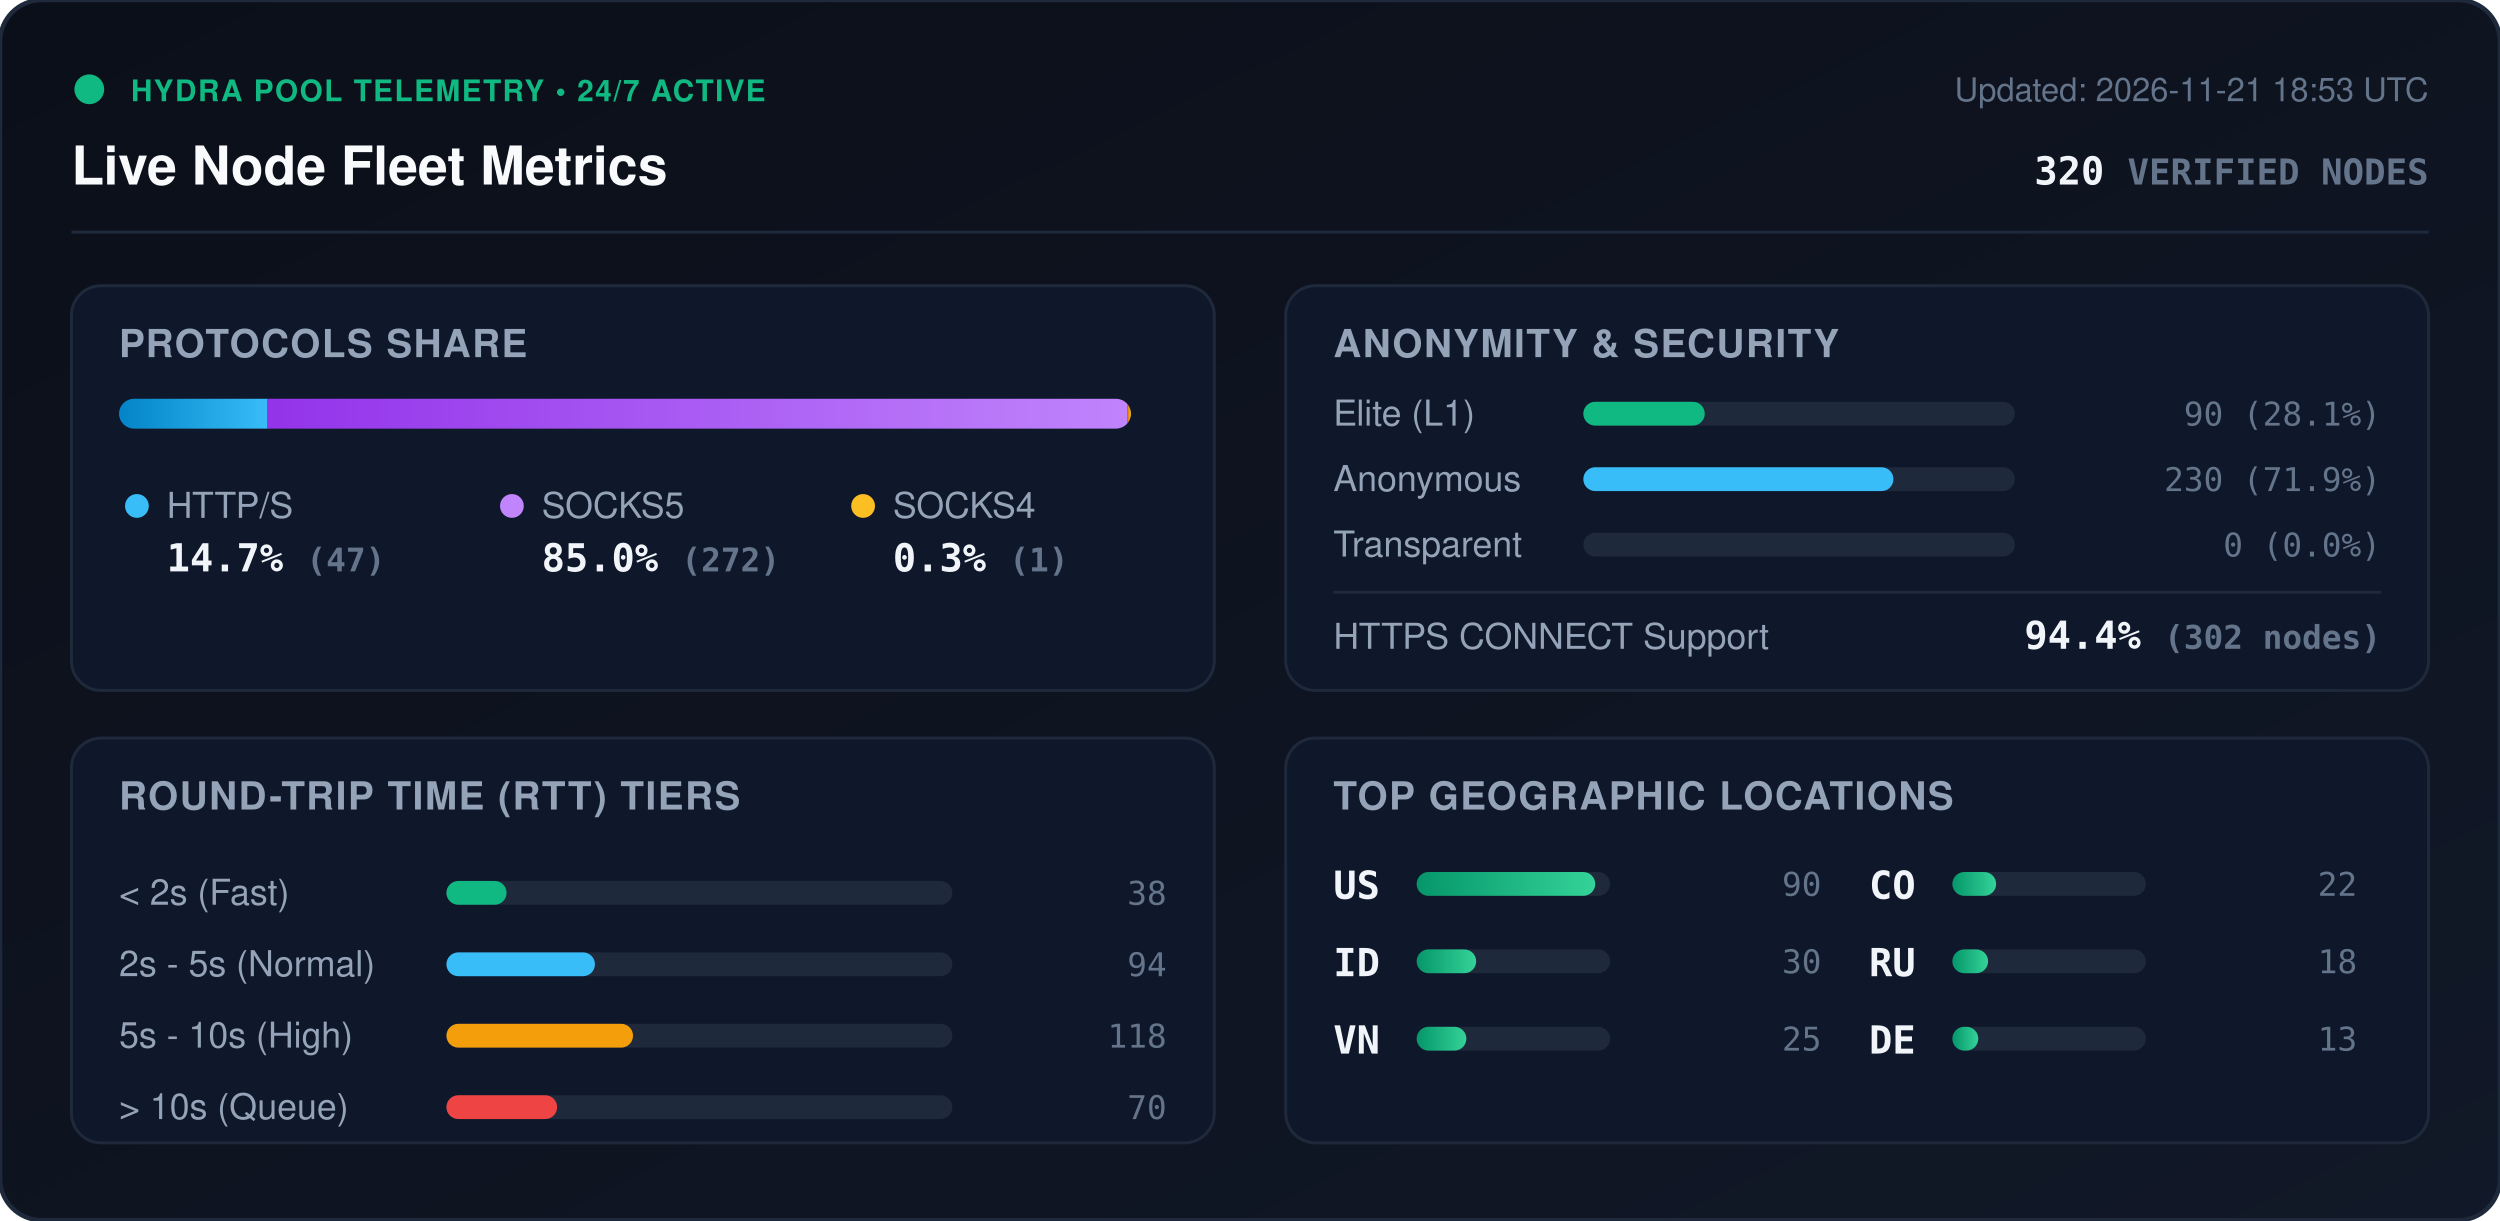
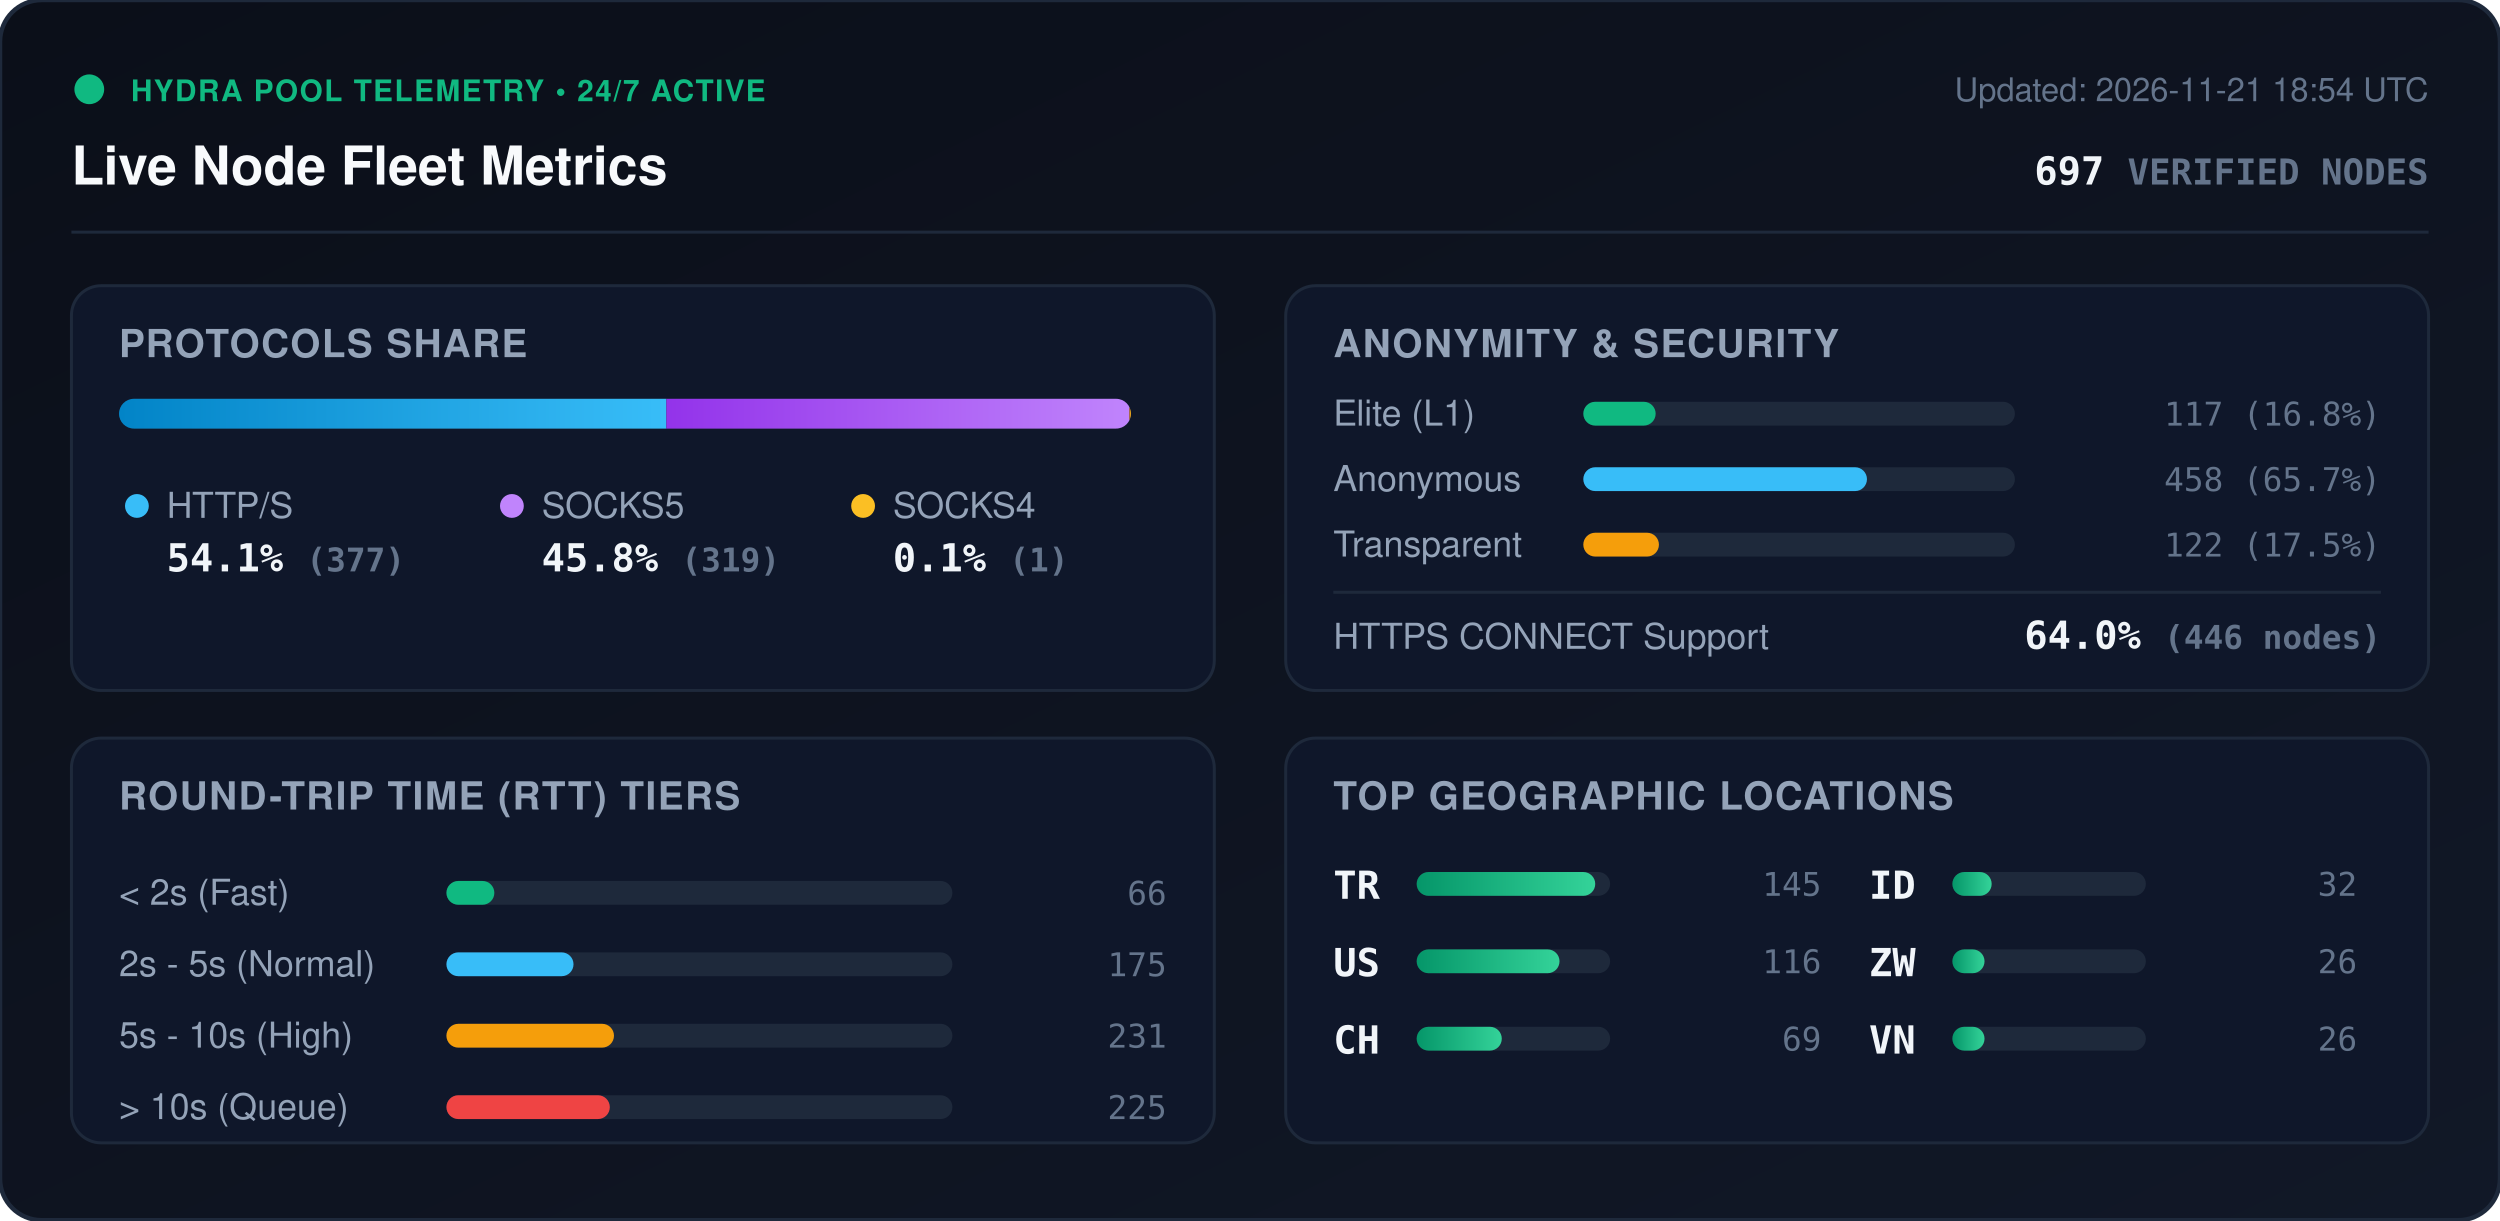
<svg xmlns="http://www.w3.org/2000/svg" viewBox="0 0 840 410" width="840" height="410" style="max-width: 100%; height: auto;">
  <defs>
    <linearGradient id="bg" x1="0%" y1="0%" x2="100%" y2="100%">
      <stop offset="0%" stop-color="#0b0f19" />
      <stop offset="100%" stop-color="#111827" />
    </linearGradient>
    <linearGradient id="bar-http" x1="0%" y1="0%" x2="100%" y2="0%">
      <stop offset="0%" stop-color="#0284c7" />
      <stop offset="100%" stop-color="#38bdf8" />
    </linearGradient>
    <linearGradient id="bar-socks5" x1="0%" y1="0%" x2="100%" y2="0%">
      <stop offset="0%" stop-color="#9333ea" />
      <stop offset="100%" stop-color="#c084fc" />
    </linearGradient>
    <linearGradient id="bar-socks4" x1="0%" y1="0%" x2="100%" y2="0%">
      <stop offset="0%" stop-color="#d97706" />
      <stop offset="100%" stop-color="#fbbf24" />
    </linearGradient>
    <linearGradient id="bar-green" x1="0%" y1="0%" x2="100%" y2="0%">
      <stop offset="0%" stop-color="#059669" />
      <stop offset="100%" stop-color="#34d399" />
    </linearGradient>
    <clipPath id="prog-track-clip">
      <rect width="340.0" height="10" rx="5" />
    </clipPath>
    <style>
      .title { font: 700 18px -apple-system, BlinkMacSystemFont, 'Segoe UI', Helvetica, Arial, sans-serif; fill: #f8fafc; }
      .sub { font: 500 11px -apple-system, BlinkMacSystemFont, 'Segoe UI', Helvetica, Arial, sans-serif; fill: #64748b; }
      .section-hdr { font: 600 13px -apple-system, BlinkMacSystemFont, 'Segoe UI', Helvetica, Arial, sans-serif; fill: #94a3b8; letter-spacing: 0.5px; }
      .metric-val { font: 700 13px -apple-system, BlinkMacSystemFont, 'Segoe UI', Helvetica, Arial, sans-serif; fill: #f1f5f9; }
      .metric-lbl { font: 500 12px -apple-system, BlinkMacSystemFont, 'Segoe UI', Helvetica, Arial, sans-serif; fill: #94a3b8; }
      .badge-txt { font: 700 10px -apple-system, BlinkMacSystemFont, 'Segoe UI', Helvetica, Arial, sans-serif; fill: #10b981; letter-spacing: 0.5px; }
      .mono { font-family: ui-monospace, SFMono-Regular, Menlo, Monaco, Consolas, monospace; }
      .pulse { animation: beacon 2s infinite ease-in-out; }
      @keyframes beacon { 0%, 100% { opacity: 1; } 50% { opacity: 0.35; } }
    </style>
  </defs>
  <rect width="840" height="410" rx="14" fill="url(#bg)" stroke="#1e293b" stroke-width="1.5" />
  <g transform="translate(24, 24)">
    <circle cx="6" cy="6" r="5" fill="#10b981" class="pulse" />
    <text x="20" y="10" class="badge-txt">HYDRA POOL TELEMETRY • 24/7 ACTIVE</text>
    <text x="0" y="38" class="title">Live Node Fleet Metrics</text>
-     <text x="792" y="10" text-anchor="end" class="sub">Updated: 2026-11-21 18:53 UTC</text>
-     <text x="792" y="38" text-anchor="end" class="metric-val mono" fill="#38bdf8">320 <tspan font-size="12" fill="#64748b">VERIFIED NODES</tspan>
+     <text x="792" y="10" text-anchor="end" class="sub">Updated: 2026-11-21 18:54 UTC</text>
+     <text x="792" y="38" text-anchor="end" class="metric-val mono" fill="#38bdf8">697 <tspan font-size="12" fill="#64748b">VERIFIED NODES</tspan>
    </text>
  </g>
  <line x1="24" y1="78" x2="816" y2="78" stroke="#1e293b" stroke-width="1" />
  <g transform="translate(24, 96)">
    <rect width="384" height="136" rx="10" fill="#0f172a" stroke="#1e293b" />
    <text x="16" y="24" class="section-hdr">PROTOCOLS SHARE</text>
    <g transform="translate(16, 38)">
      <rect width="340.0" height="10" rx="5" fill="#1e293b" />
      <g clip-path="url(#prog-track-clip)">
-         <rect x="0" width="49.9" height="10" fill="url(#bar-http)" />
-         <rect x="49.9" width="289.0" height="10" fill="url(#bar-socks5)" />
-         <rect x="338.9" width="1.1" height="10" fill="url(#bar-socks4)" />
+         <rect x="0" width="183.9" height="10" fill="url(#bar-http)" />
+         <rect x="183.9" width="155.6" height="10" fill="url(#bar-socks5)" />
+         <rect x="339.5" width="0.5" height="10" fill="url(#bar-socks4)" />
      </g>
    </g>
    <g transform="translate(16, 68)">
      <circle cx="6" cy="6" r="4" fill="#38bdf8" />
      <text x="16" y="10" class="metric-lbl">HTTP/S</text>
-       <text x="16" y="28" class="metric-val mono">14.7% <tspan font-size="11" fill="#64748b">(47)</tspan>
+       <text x="16" y="28" class="metric-val mono">54.1% <tspan font-size="11" fill="#64748b">(377)</tspan>
      </text>
      <circle cx="132" cy="6" r="4" fill="#c084fc" />
      <text x="142" y="10" class="metric-lbl">SOCKS5</text>
-       <text x="142" y="28" class="metric-val mono">85.0% <tspan font-size="11" fill="#64748b">(272)</tspan>
+       <text x="142" y="28" class="metric-val mono">45.8% <tspan font-size="11" fill="#64748b">(319)</tspan>
      </text>
      <circle cx="250" cy="6" r="4" fill="#fbbf24" />
      <text x="260" y="10" class="metric-lbl">SOCKS4</text>
-       <text x="260" y="28" class="metric-val mono">0.3% <tspan font-size="11" fill="#64748b">(1)</tspan>
+       <text x="260" y="28" class="metric-val mono">0.1% <tspan font-size="11" fill="#64748b">(1)</tspan>
      </text>
    </g>
  </g>
  <g transform="translate(432, 96)">
    <rect width="384" height="136" rx="10" fill="#0f172a" stroke="#1e293b" />
    <text x="16" y="24" class="section-hdr">ANONYMITY &amp; SECURITY</text>
    <text x="16" y="47" class="metric-lbl">Elite (L1)</text>
    <rect x="100" y="39" width="145.0" height="8" rx="4" fill="#1e293b" />
-     <rect x="100" y="39" width="40.8" height="8" rx="4" fill="#10b981" />
-     <text x="368" y="47" text-anchor="end" class="mono sub" fill="#e2e8f0">90 (28.1%)</text>
+     <rect x="100" y="39" width="24.3" height="8" rx="4" fill="#10b981" />
+     <text x="368" y="47" text-anchor="end" class="mono sub" fill="#e2e8f0">117 (16.8%)</text>
    <text x="16" y="69" class="metric-lbl">Anonymous</text>
    <rect x="100" y="61" width="145.0" height="8" rx="4" fill="#1e293b" />
-     <rect x="100" y="61" width="104.2" height="8" rx="4" fill="#38bdf8" />
-     <text x="368" y="69" text-anchor="end" class="mono sub" fill="#e2e8f0">230 (71.9%)</text>
+     <rect x="100" y="61" width="95.3" height="8" rx="4" fill="#38bdf8" />
+     <text x="368" y="69" text-anchor="end" class="mono sub" fill="#e2e8f0">458 (65.7%)</text>
    <text x="16" y="91" class="metric-lbl">Transparent</text>
    <rect x="100" y="83" width="145.0" height="8" rx="4" fill="#1e293b" />
-     <rect x="100" y="83" width="0.0" height="8" rx="4" fill="#f59e0b" />
-     <text x="368" y="91" text-anchor="end" class="mono sub" fill="#e2e8f0">0 (0.0%)</text>
+     <rect x="100" y="83" width="25.4" height="8" rx="4" fill="#f59e0b" />
+     <text x="368" y="91" text-anchor="end" class="mono sub" fill="#e2e8f0">122 (17.5%)</text>
    <line x1="16" y1="103" x2="368" y2="103" stroke="#1e293b" stroke-width="1" />
    <text x="16" y="122" class="metric-lbl">HTTPS CONNECT Support</text>
-     <text x="368" y="122" text-anchor="end" class="metric-val mono" fill="#34d399">94.4% <tspan font-size="11" fill="#64748b">(302 nodes)</tspan>
+     <text x="368" y="122" text-anchor="end" class="metric-val mono" fill="#34d399">64.0% <tspan font-size="11" fill="#64748b">(446 nodes)</tspan>
    </text>
  </g>
  <g transform="translate(24, 248)">
    <rect width="384" height="136" rx="10" fill="#0f172a" stroke="#1e293b" />
    <text x="16" y="24" class="section-hdr">ROUND-TRIP TIME (RTT) TIERS</text>
    <g transform="translate(16, 42)">
      <text x="0" y="14" class="metric-lbl">&lt; 2s (Fast)</text>
      <rect x="110" y="6" width="170" height="8" rx="4" fill="#1e293b" />
-       <rect x="110" y="6" width="20.2" height="8" rx="4" fill="#10b981" />
-       <text x="352" y="14" text-anchor="end" class="mono sub">38</text>
+       <rect x="110" y="6" width="16.1" height="8" rx="4" fill="#10b981" />
+       <text x="352" y="14" text-anchor="end" class="mono sub">66</text>
      <text x="0" y="38" class="metric-lbl">2s - 5s (Normal)</text>
      <rect x="110" y="30" width="170" height="8" rx="4" fill="#1e293b" />
-       <rect x="110" y="30" width="49.9" height="8" rx="4" fill="#38bdf8" />
-       <text x="352" y="38" text-anchor="end" class="mono sub">94</text>
+       <rect x="110" y="30" width="42.7" height="8" rx="4" fill="#38bdf8" />
+       <text x="352" y="38" text-anchor="end" class="mono sub">175</text>
      <text x="0" y="62" class="metric-lbl">5s - 10s (High)</text>
      <rect x="110" y="54" width="170" height="8" rx="4" fill="#1e293b" />
-       <rect x="110" y="54" width="62.7" height="8" rx="4" fill="#f59e0b" />
-       <text x="352" y="62" text-anchor="end" class="mono sub">118</text>
+       <rect x="110" y="54" width="56.3" height="8" rx="4" fill="#f59e0b" />
+       <text x="352" y="62" text-anchor="end" class="mono sub">231</text>
      <text x="0" y="86" class="metric-lbl">&gt; 10s (Queue)</text>
      <rect x="110" y="78" width="170" height="8" rx="4" fill="#1e293b" />
-       <rect x="110" y="78" width="37.2" height="8" rx="4" fill="#ef4444" />
-       <text x="352" y="86" text-anchor="end" class="mono sub">70</text>
+       <rect x="110" y="78" width="54.9" height="8" rx="4" fill="#ef4444" />
+       <text x="352" y="86" text-anchor="end" class="mono sub">225</text>
    </g>
  </g>
  <g transform="translate(432, 248)">
    <rect width="384" height="136" rx="10" fill="#0f172a" stroke="#1e293b" />
    <text x="16" y="24" class="section-hdr">TOP GEOGRAPHIC LOCATIONS</text>
    <g transform="translate(16, 42)">
      <g transform="translate(0, 0)">
+         <text x="0" y="12" class="mono metric-val" font-size="12">TR</text>
+         <rect x="28" y="3" width="65" height="8" rx="4" fill="#1e293b" />
+         <rect x="28" y="3" width="60.0" height="8" rx="4" fill="url(#bar-green)" />
+         <text x="164" y="11" text-anchor="end" class="mono sub">145</text>
+       </g>
+       <g transform="translate(0, 26)">
        <text x="0" y="12" class="mono metric-val" font-size="12">US</text>
        <rect x="28" y="3" width="65" height="8" rx="4" fill="#1e293b" />
-         <rect x="28" y="3" width="60.0" height="8" rx="4" fill="url(#bar-green)" />
-         <text x="164" y="11" text-anchor="end" class="mono sub">90</text>
+         <rect x="28" y="3" width="48.0" height="8" rx="4" fill="url(#bar-green)" />
+         <text x="164" y="11" text-anchor="end" class="mono sub">116</text>
      </g>
-       <g transform="translate(0, 26)">
+       <g transform="translate(0, 52)">
+         <text x="0" y="12" class="mono metric-val" font-size="12">CH</text>
+         <rect x="28" y="3" width="65" height="8" rx="4" fill="#1e293b" />
+         <rect x="28" y="3" width="28.6" height="8" rx="4" fill="url(#bar-green)" />
+         <text x="164" y="11" text-anchor="end" class="mono sub">69</text>
+       </g>
+       <g transform="translate(180, 0)">
        <text x="0" y="12" class="mono metric-val" font-size="12">ID</text>
        <rect x="28" y="3" width="65" height="8" rx="4" fill="#1e293b" />
-         <rect x="28" y="3" width="20.0" height="8" rx="4" fill="url(#bar-green)" />
-         <text x="164" y="11" text-anchor="end" class="mono sub">30</text>
+         <rect x="28" y="3" width="13.2" height="8" rx="4" fill="url(#bar-green)" />
+         <text x="164" y="11" text-anchor="end" class="mono sub">32</text>
      </g>
-       <g transform="translate(0, 52)">
+       <g transform="translate(180, 26)">
+         <text x="0" y="12" class="mono metric-val" font-size="12">ZW</text>
+         <rect x="28" y="3" width="65" height="8" rx="4" fill="#1e293b" />
+         <rect x="28" y="3" width="10.8" height="8" rx="4" fill="url(#bar-green)" />
+         <text x="164" y="11" text-anchor="end" class="mono sub">26</text>
+       </g>
+       <g transform="translate(180, 52)">
        <text x="0" y="12" class="mono metric-val" font-size="12">VN</text>
        <rect x="28" y="3" width="65" height="8" rx="4" fill="#1e293b" />
-         <rect x="28" y="3" width="16.7" height="8" rx="4" fill="url(#bar-green)" />
-         <text x="164" y="11" text-anchor="end" class="mono sub">25</text>
-       </g>
-       <g transform="translate(180, 0)">
-         <text x="0" y="12" class="mono metric-val" font-size="12">CO</text>
-         <rect x="28" y="3" width="65" height="8" rx="4" fill="#1e293b" />
-         <rect x="28" y="3" width="14.7" height="8" rx="4" fill="url(#bar-green)" />
-         <text x="164" y="11" text-anchor="end" class="mono sub">22</text>
-       </g>
-       <g transform="translate(180, 26)">
-         <text x="0" y="12" class="mono metric-val" font-size="12">RU</text>
-         <rect x="28" y="3" width="65" height="8" rx="4" fill="#1e293b" />
-         <rect x="28" y="3" width="12.0" height="8" rx="4" fill="url(#bar-green)" />
-         <text x="164" y="11" text-anchor="end" class="mono sub">18</text>
-       </g>
-       <g transform="translate(180, 52)">
-         <text x="0" y="12" class="mono metric-val" font-size="12">DE</text>
-         <rect x="28" y="3" width="65" height="8" rx="4" fill="#1e293b" />
-         <rect x="28" y="3" width="8.7" height="8" rx="4" fill="url(#bar-green)" />
-         <text x="164" y="11" text-anchor="end" class="mono sub">13</text>
+         <rect x="28" y="3" width="10.8" height="8" rx="4" fill="url(#bar-green)" />
+         <text x="164" y="11" text-anchor="end" class="mono sub">26</text>
      </g>
    </g>
  </g>
</svg>
